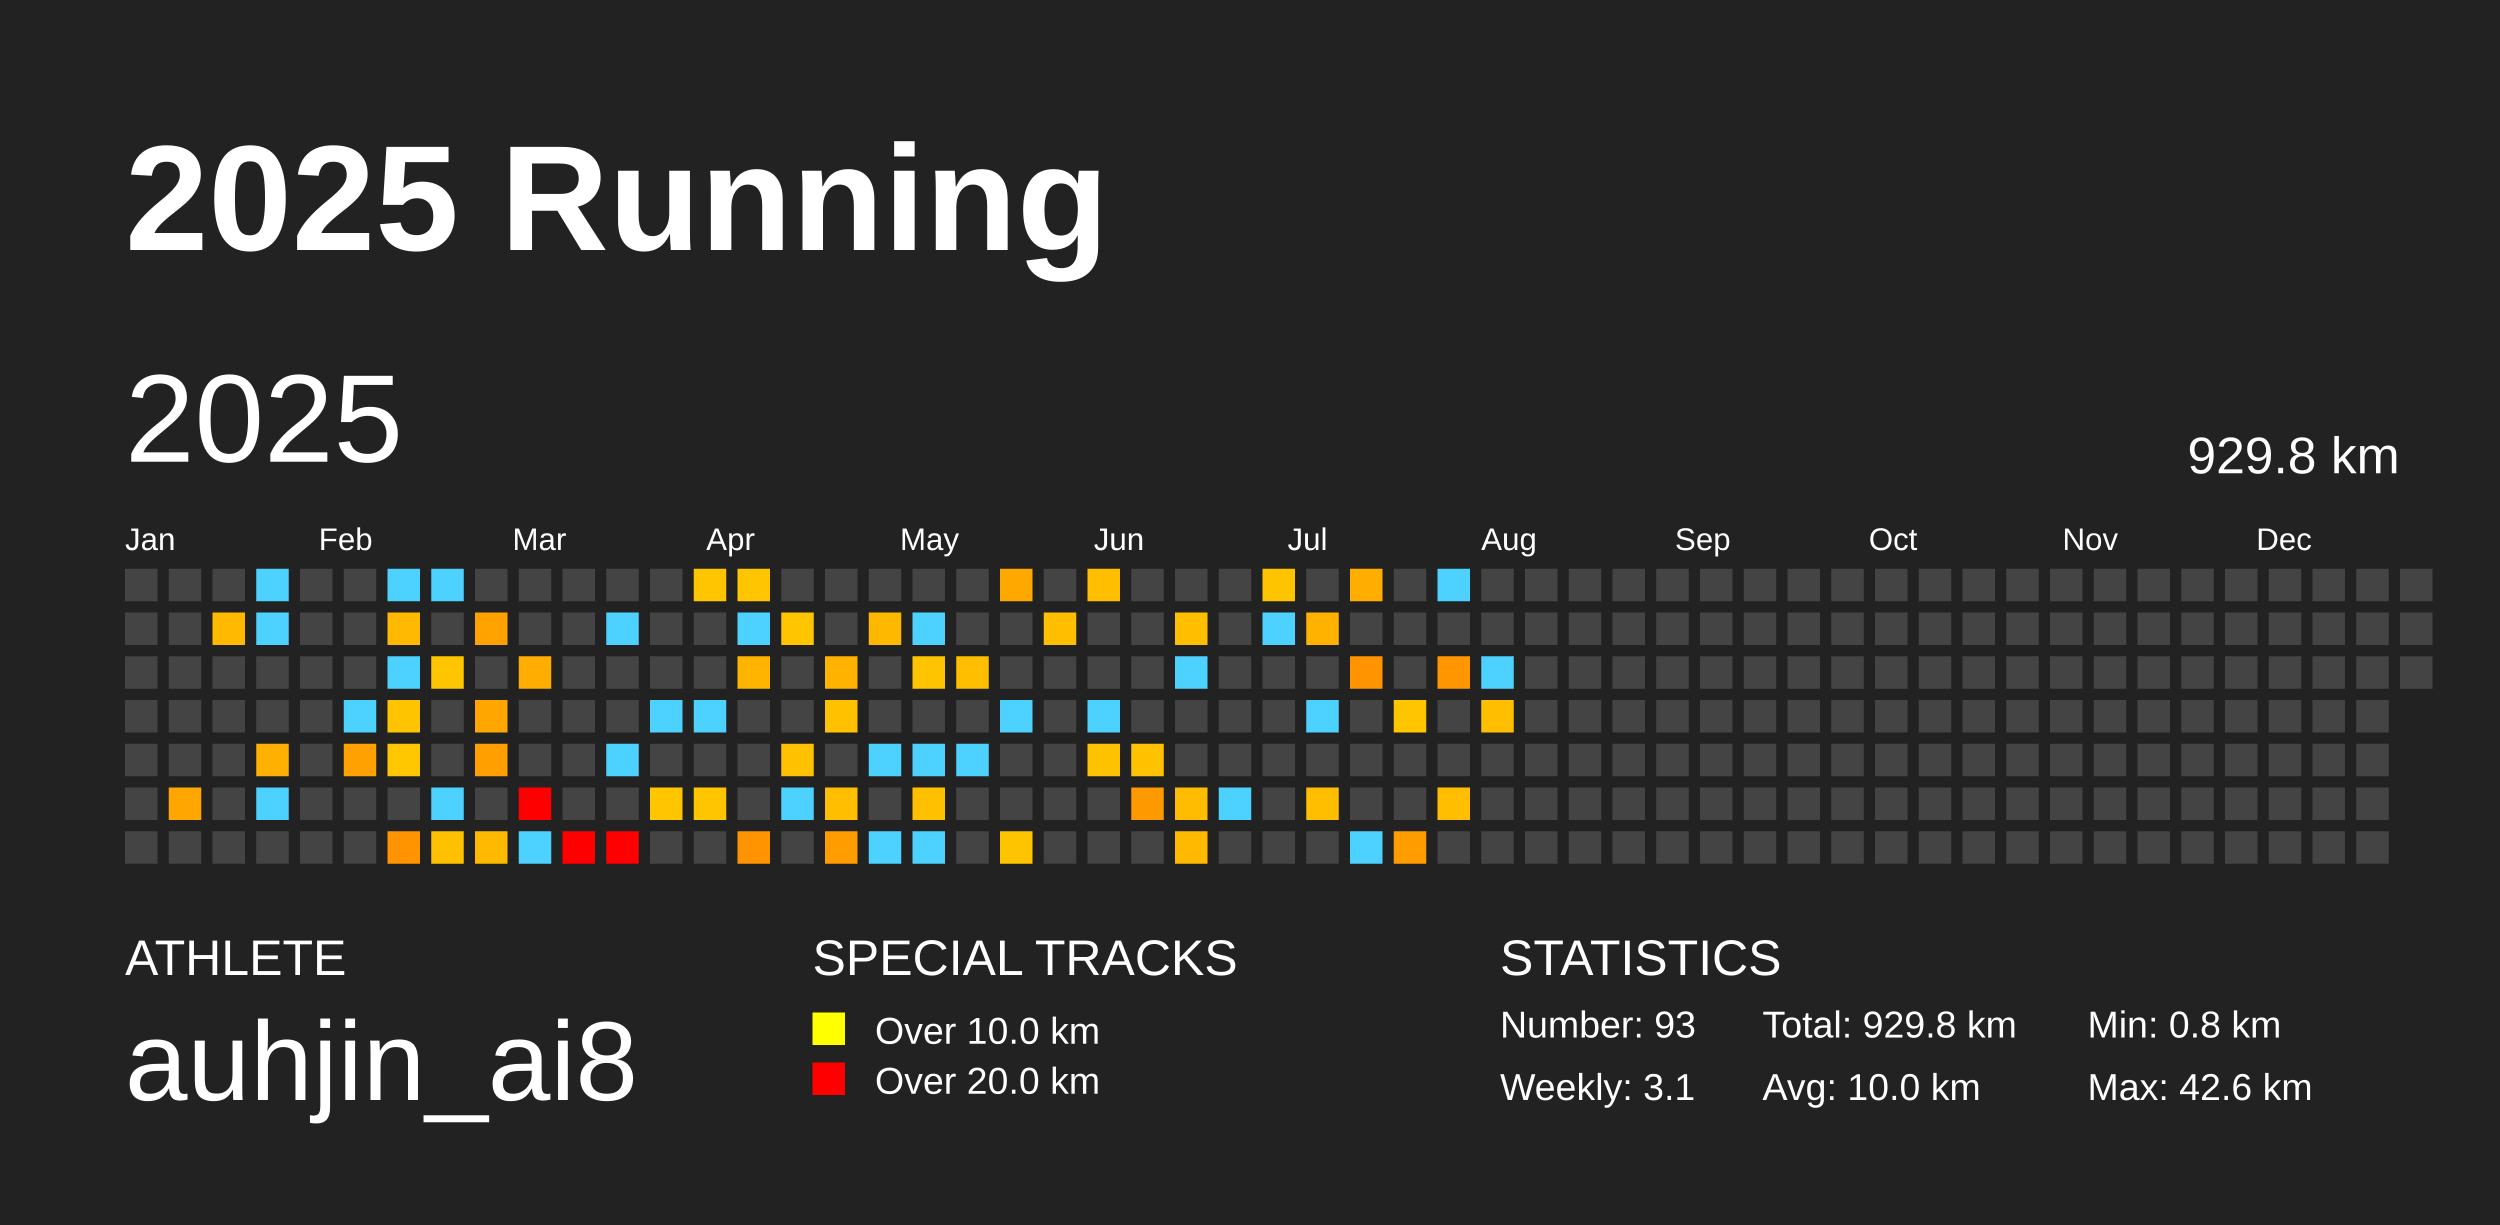
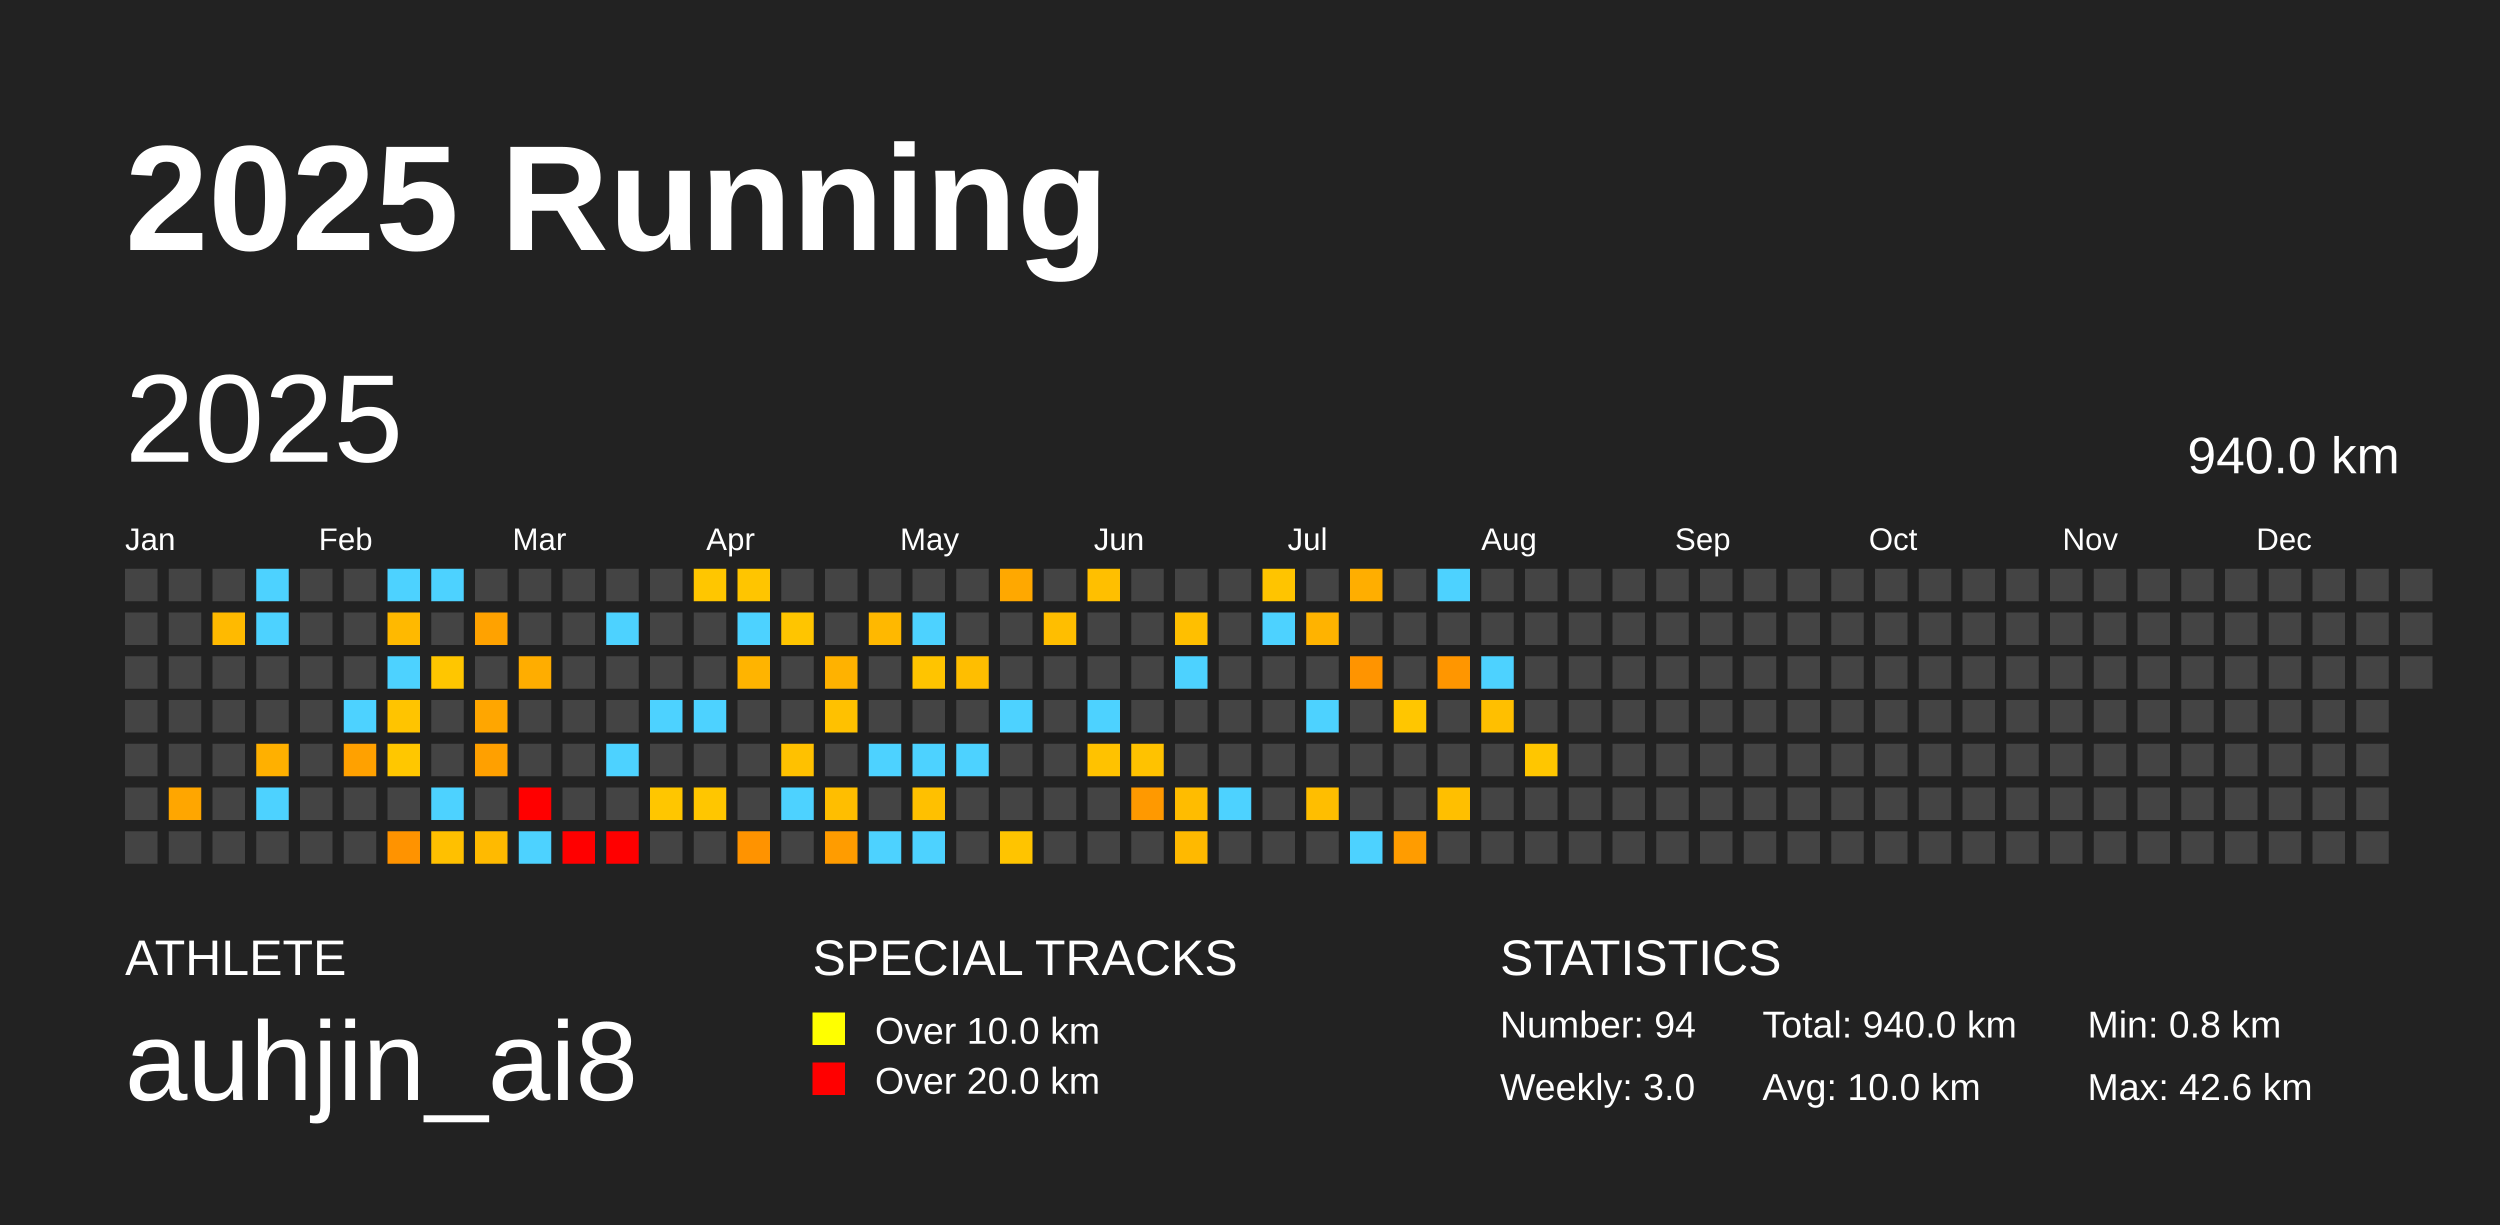
<svg xmlns="http://www.w3.org/2000/svg" baseProfile="full" height="98mm" version="1.1" viewBox="0,0,200,98" width="200mm">
  <defs />
  <rect fill="#222222" height="98" width="200" x="0" y="0" />
  <text fill="#FFFFFF" style="font-size:12px; font-family:Arial; font-weight:bold;" x="10" y="20">2025 Running</text>
  <text fill="#FFFFFF" style="font-size:4px; font-family:Arial" x="10" y="78">ATHLETE</text>
  <text fill="#FFFFFF" style="font-size:9px; font-family:Arial" x="10" y="88">auhjin_ai8</text>
  <text fill="#FFFFFF" style="font-size:4px; font-family:Arial" x="65" y="78">SPECIAL TRACKS</text>
  <rect fill="yellow" height="2.6" width="2.6" x="65" y="81" />
  <text fill="#FFFFFF" style="font-size:3px; font-family:Arial" x="70" y="83.5">Over 10.0 km</text>
  <rect fill="red" height="2.6" width="2.6" x="65" y="85" />
  <text fill="#FFFFFF" style="font-size:3px; font-family:Arial" x="70" y="87.5">Over 20.0 km</text>
  <text fill="#FFFFFF" style="font-size:4px; font-family:Arial" x="120" y="78">STATISTICS</text>
-   <text fill="#FFFFFF" style="font-size:3px; font-family:Arial" x="120" y="83">Number: 93</text>
-   <text fill="#FFFFFF" style="font-size:3px; font-family:Arial" x="120" y="88">Weekly: 3.1</text>
-   <text fill="#FFFFFF" style="font-size:3px; font-family:Arial" x="141" y="83">Total: 929.8 km</text>
+   <text fill="#FFFFFF" style="font-size:3px; font-family:Arial" x="120" y="83">Number: 94</text>
+   <text fill="#FFFFFF" style="font-size:3px; font-family:Arial" x="120" y="88">Weekly: 3.0</text>
+   <text fill="#FFFFFF" style="font-size:3px; font-family:Arial" x="141" y="83">Total: 940.0 km</text>
  <text fill="#FFFFFF" style="font-size:3px; font-family:Arial" x="141" y="88">Avg: 10.0 km</text>
  <text fill="#FFFFFF" style="font-size:3px; font-family:Arial" x="167" y="83">Min: 0.8 km</text>
  <text fill="#FFFFFF" style="font-size:3px; font-family:Arial" x="167" y="88">Max: 42.6 km</text>
  <text dominant-baseline="hanging" fill="#FFFFFF" style="font-size:10.0px; font-family:Arial;" x="10" y="30">2025</text>
-   <text dominant-baseline="hanging" fill="#FFFFFF" style="font-size:4.125px; font-family:Arial;" x="175" y="35">929.8 km</text>
+   <text dominant-baseline="hanging" fill="#FFFFFF" style="font-size:4.125px; font-family:Arial;" x="175" y="35">940.0 km</text>
  <text fill="#FFFFFF" style="font-size:2.5px; font-family:Arial" x="10.0" y="44">Jan</text>
  <text fill="#FFFFFF" style="font-size:2.5px; font-family:Arial" x="25.5" y="44">Feb</text>
  <text fill="#FFFFFF" style="font-size:2.5px; font-family:Arial" x="41.0" y="44">Mar</text>
  <text fill="#FFFFFF" style="font-size:2.5px; font-family:Arial" x="56.5" y="44">Apr</text>
  <text fill="#FFFFFF" style="font-size:2.5px; font-family:Arial" x="72.0" y="44">May</text>
  <text fill="#FFFFFF" style="font-size:2.5px; font-family:Arial" x="87.5" y="44">Jun</text>
  <text fill="#FFFFFF" style="font-size:2.5px; font-family:Arial" x="103.0" y="44">Jul</text>
  <text fill="#FFFFFF" style="font-size:2.5px; font-family:Arial" x="118.5" y="44">Aug</text>
  <text fill="#FFFFFF" style="font-size:2.5px; font-family:Arial" x="134.0" y="44">Sep</text>
  <text fill="#FFFFFF" style="font-size:2.5px; font-family:Arial" x="149.5" y="44">Oct</text>
  <text fill="#FFFFFF" style="font-size:2.5px; font-family:Arial" x="165.0" y="44">Nov</text>
  <text fill="#FFFFFF" style="font-size:2.5px; font-family:Arial" x="180.5" y="44">Dec</text>
  <rect fill="#444444" height="2.6" width="2.6" x="10.0" y="45.5" />
  <rect fill="#444444" height="2.6" width="2.6" x="10.0" y="49.0" />
  <rect fill="#444444" height="2.6" width="2.6" x="10.0" y="52.5" />
  <rect fill="#444444" height="2.6" width="2.6" x="10.0" y="56.0" />
  <rect fill="#444444" height="2.6" width="2.6" x="10.0" y="59.5" />
  <rect fill="#444444" height="2.6" width="2.6" x="10.0" y="63.0" />
  <rect fill="#444444" height="2.6" width="2.6" x="10.0" y="66.5" />
  <rect fill="#444444" height="2.6" width="2.6" x="13.5" y="45.5" />
  <rect fill="#444444" height="2.6" width="2.6" x="13.5" y="49.0" />
  <rect fill="#444444" height="2.6" width="2.6" x="13.5" y="52.5" />
  <rect fill="#444444" height="2.6" width="2.6" x="13.5" y="56.0" />
  <rect fill="#444444" height="2.6" width="2.6" x="13.5" y="59.5" />
  <rect fill="#ffa600" height="2.6" width="2.6" x="13.5" y="63.0" />
  <rect fill="#444444" height="2.6" width="2.6" x="13.5" y="66.5" />
  <rect fill="#444444" height="2.6" width="2.6" x="17.0" y="45.5" />
  <rect fill="#ffba00" height="2.6" width="2.6" x="17.0" y="49.0" />
  <rect fill="#444444" height="2.6" width="2.6" x="17.0" y="52.5" />
  <rect fill="#444444" height="2.6" width="2.6" x="17.0" y="56.0" />
  <rect fill="#444444" height="2.6" width="2.6" x="17.0" y="59.5" />
  <rect fill="#444444" height="2.6" width="2.6" x="17.0" y="63.0" />
  <rect fill="#444444" height="2.6" width="2.6" x="17.0" y="66.5" />
  <rect fill="#4dd2ff" height="2.6" width="2.6" x="20.5" y="45.5" />
  <rect fill="#4dd2ff" height="2.6" width="2.6" x="20.5" y="49.0" />
  <rect fill="#444444" height="2.6" width="2.6" x="20.5" y="52.5" />
  <rect fill="#444444" height="2.6" width="2.6" x="20.5" y="56.0" />
  <rect fill="#ffb000" height="2.6" width="2.6" x="20.5" y="59.5" />
  <rect fill="#4dd2ff" height="2.6" width="2.6" x="20.5" y="63.0" />
  <rect fill="#444444" height="2.6" width="2.6" x="20.5" y="66.5" />
  <rect fill="#444444" height="2.6" width="2.6" x="24.0" y="45.5" />
  <rect fill="#444444" height="2.6" width="2.6" x="24.0" y="49.0" />
  <rect fill="#444444" height="2.6" width="2.6" x="24.0" y="52.5" />
  <rect fill="#444444" height="2.6" width="2.6" x="24.0" y="56.0" />
  <rect fill="#444444" height="2.6" width="2.6" x="24.0" y="59.5" />
  <rect fill="#444444" height="2.6" width="2.6" x="24.0" y="63.0" />
  <rect fill="#444444" height="2.6" width="2.6" x="24.0" y="66.5" />
  <rect fill="#444444" height="2.6" width="2.6" x="27.5" y="45.5" />
  <rect fill="#444444" height="2.6" width="2.6" x="27.5" y="49.0" />
  <rect fill="#444444" height="2.6" width="2.6" x="27.5" y="52.5" />
  <rect fill="#4dd2ff" height="2.6" width="2.6" x="27.5" y="56.0" />
  <rect fill="#ffa100" height="2.6" width="2.6" x="27.5" y="59.5" />
  <rect fill="#444444" height="2.6" width="2.6" x="27.5" y="63.0" />
  <rect fill="#444444" height="2.6" width="2.6" x="27.5" y="66.5" />
  <rect fill="#4dd2ff" height="2.6" width="2.6" x="31.0" y="45.5" />
  <rect fill="#ffb900" height="2.6" width="2.6" x="31.0" y="49.0" />
  <rect fill="#4dd2ff" height="2.6" width="2.6" x="31.0" y="52.5" />
  <rect fill="#ffc400" height="2.6" width="2.6" x="31.0" y="56.0" />
  <rect fill="#ffc700" height="2.6" width="2.6" x="31.0" y="59.5" />
  <rect fill="#444444" height="2.6" width="2.6" x="31.0" y="63.0" />
  <rect fill="#ff9300" height="2.6" width="2.6" x="31.0" y="66.5" />
  <rect fill="#4dd2ff" height="2.6" width="2.6" x="34.5" y="45.5" />
  <rect fill="#444444" height="2.6" width="2.6" x="34.5" y="49.0" />
  <rect fill="#ffc600" height="2.6" width="2.6" x="34.5" y="52.5" />
  <rect fill="#444444" height="2.6" width="2.6" x="34.5" y="56.0" />
  <rect fill="#444444" height="2.6" width="2.6" x="34.5" y="59.5" />
  <rect fill="#4dd2ff" height="2.6" width="2.6" x="34.5" y="63.0" />
  <rect fill="#ffc000" height="2.6" width="2.6" x="34.5" y="66.5" />
  <rect fill="#444444" height="2.6" width="2.6" x="38.0" y="45.5" />
  <rect fill="#ffa200" height="2.6" width="2.6" x="38.0" y="49.0" />
  <rect fill="#444444" height="2.6" width="2.6" x="38.0" y="52.5" />
  <rect fill="#ffa600" height="2.6" width="2.6" x="38.0" y="56.0" />
  <rect fill="#ffa000" height="2.6" width="2.6" x="38.0" y="59.5" />
  <rect fill="#444444" height="2.6" width="2.6" x="38.0" y="63.0" />
  <rect fill="#ffba00" height="2.6" width="2.6" x="38.0" y="66.5" />
  <rect fill="#444444" height="2.6" width="2.6" x="41.5" y="45.5" />
  <rect fill="#444444" height="2.6" width="2.6" x="41.5" y="49.0" />
  <rect fill="#ffad00" height="2.6" width="2.6" x="41.5" y="52.5" />
  <rect fill="#444444" height="2.6" width="2.6" x="41.5" y="56.0" />
  <rect fill="#444444" height="2.6" width="2.6" x="41.5" y="59.5" />
  <rect fill="red" height="2.6" width="2.6" x="41.5" y="63.0" />
  <rect fill="#4dd2ff" height="2.6" width="2.6" x="41.5" y="66.5" />
  <rect fill="#444444" height="2.6" width="2.6" x="45.0" y="45.5" />
  <rect fill="#444444" height="2.6" width="2.6" x="45.0" y="49.0" />
  <rect fill="#444444" height="2.6" width="2.6" x="45.0" y="52.5" />
  <rect fill="#444444" height="2.6" width="2.6" x="45.0" y="56.0" />
  <rect fill="#444444" height="2.6" width="2.6" x="45.0" y="59.5" />
  <rect fill="#444444" height="2.6" width="2.6" x="45.0" y="63.0" />
  <rect fill="red" height="2.6" width="2.6" x="45.0" y="66.5" />
  <rect fill="#444444" height="2.6" width="2.6" x="48.5" y="45.5" />
  <rect fill="#4dd2ff" height="2.6" width="2.6" x="48.5" y="49.0" />
  <rect fill="#444444" height="2.6" width="2.6" x="48.5" y="52.5" />
  <rect fill="#444444" height="2.6" width="2.6" x="48.5" y="56.0" />
  <rect fill="#4dd2ff" height="2.6" width="2.6" x="48.5" y="59.5" />
  <rect fill="#444444" height="2.6" width="2.6" x="48.5" y="63.0" />
  <rect fill="red" height="2.6" width="2.6" x="48.5" y="66.5" />
  <rect fill="#444444" height="2.6" width="2.6" x="52.0" y="45.5" />
  <rect fill="#444444" height="2.6" width="2.6" x="52.0" y="49.0" />
  <rect fill="#444444" height="2.6" width="2.6" x="52.0" y="52.5" />
  <rect fill="#4dd2ff" height="2.6" width="2.6" x="52.0" y="56.0" />
  <rect fill="#444444" height="2.6" width="2.6" x="52.0" y="59.5" />
  <rect fill="#ffc600" height="2.6" width="2.6" x="52.0" y="63.0" />
  <rect fill="#444444" height="2.6" width="2.6" x="52.0" y="66.5" />
  <rect fill="#ffc600" height="2.6" width="2.6" x="55.5" y="45.5" />
  <rect fill="#444444" height="2.6" width="2.6" x="55.5" y="49.0" />
  <rect fill="#444444" height="2.6" width="2.6" x="55.5" y="52.5" />
  <rect fill="#4dd2ff" height="2.6" width="2.6" x="55.5" y="56.0" />
  <rect fill="#444444" height="2.6" width="2.6" x="55.5" y="59.5" />
  <rect fill="#ffc600" height="2.6" width="2.6" x="55.5" y="63.0" />
  <rect fill="#444444" height="2.6" width="2.6" x="55.5" y="66.5" />
  <rect fill="#ffc500" height="2.6" width="2.6" x="59.0" y="45.5" />
  <rect fill="#4dd2ff" height="2.6" width="2.6" x="59.0" y="49.0" />
  <rect fill="#ffb400" height="2.6" width="2.6" x="59.0" y="52.5" />
  <rect fill="#444444" height="2.6" width="2.6" x="59.0" y="56.0" />
  <rect fill="#444444" height="2.6" width="2.6" x="59.0" y="59.5" />
  <rect fill="#444444" height="2.6" width="2.6" x="59.0" y="63.0" />
  <rect fill="#ff9300" height="2.6" width="2.6" x="59.0" y="66.5" />
  <rect fill="#444444" height="2.6" width="2.6" x="62.5" y="45.5" />
  <rect fill="#ffc500" height="2.6" width="2.6" x="62.5" y="49.0" />
  <rect fill="#444444" height="2.6" width="2.6" x="62.5" y="52.5" />
  <rect fill="#444444" height="2.6" width="2.6" x="62.5" y="56.0" />
  <rect fill="#ffc100" height="2.6" width="2.6" x="62.5" y="59.5" />
  <rect fill="#4dd2ff" height="2.6" width="2.6" x="62.5" y="63.0" />
  <rect fill="#444444" height="2.6" width="2.6" x="62.5" y="66.5" />
  <rect fill="#444444" height="2.6" width="2.6" x="66.0" y="45.5" />
  <rect fill="#444444" height="2.6" width="2.6" x="66.0" y="49.0" />
  <rect fill="#ffb200" height="2.6" width="2.6" x="66.0" y="52.5" />
  <rect fill="#ffc100" height="2.6" width="2.6" x="66.0" y="56.0" />
  <rect fill="#444444" height="2.6" width="2.6" x="66.0" y="59.5" />
  <rect fill="#ffbe00" height="2.6" width="2.6" x="66.0" y="63.0" />
  <rect fill="#ff9c00" height="2.6" width="2.6" x="66.0" y="66.5" />
  <rect fill="#444444" height="2.6" width="2.6" x="69.5" y="45.5" />
  <rect fill="#ffb800" height="2.6" width="2.6" x="69.5" y="49.0" />
  <rect fill="#444444" height="2.6" width="2.6" x="69.5" y="52.5" />
  <rect fill="#444444" height="2.6" width="2.6" x="69.5" y="56.0" />
  <rect fill="#4dd2ff" height="2.6" width="2.6" x="69.5" y="59.5" />
  <rect fill="#444444" height="2.6" width="2.6" x="69.5" y="63.0" />
  <rect fill="#4dd2ff" height="2.6" width="2.6" x="69.5" y="66.5" />
  <rect fill="#444444" height="2.6" width="2.6" x="73.0" y="45.5" />
  <rect fill="#4dd2ff" height="2.6" width="2.6" x="73.0" y="49.0" />
  <rect fill="#ffc400" height="2.6" width="2.6" x="73.0" y="52.5" />
  <rect fill="#444444" height="2.6" width="2.6" x="73.0" y="56.0" />
  <rect fill="#4dd2ff" height="2.6" width="2.6" x="73.0" y="59.5" />
  <rect fill="#ffc000" height="2.6" width="2.6" x="73.0" y="63.0" />
  <rect fill="#4dd2ff" height="2.6" width="2.6" x="73.0" y="66.5" />
  <rect fill="#444444" height="2.6" width="2.6" x="76.5" y="45.5" />
  <rect fill="#444444" height="2.6" width="2.6" x="76.5" y="49.0" />
  <rect fill="#ffbe00" height="2.6" width="2.6" x="76.5" y="52.5" />
  <rect fill="#444444" height="2.6" width="2.6" x="76.5" y="56.0" />
  <rect fill="#4dd2ff" height="2.6" width="2.6" x="76.5" y="59.5" />
  <rect fill="#444444" height="2.6" width="2.6" x="76.5" y="63.0" />
  <rect fill="#444444" height="2.6" width="2.6" x="76.5" y="66.5" />
  <rect fill="#ffa800" height="2.6" width="2.6" x="80.0" y="45.5" />
  <rect fill="#444444" height="2.6" width="2.6" x="80.0" y="49.0" />
  <rect fill="#444444" height="2.6" width="2.6" x="80.0" y="52.5" />
  <rect fill="#4dd2ff" height="2.6" width="2.6" x="80.0" y="56.0" />
  <rect fill="#444444" height="2.6" width="2.6" x="80.0" y="59.5" />
  <rect fill="#444444" height="2.6" width="2.6" x="80.0" y="63.0" />
  <rect fill="#ffc400" height="2.6" width="2.6" x="80.0" y="66.5" />
  <rect fill="#444444" height="2.6" width="2.6" x="83.5" y="45.5" />
  <rect fill="#ffbe00" height="2.6" width="2.6" x="83.5" y="49.0" />
  <rect fill="#444444" height="2.6" width="2.6" x="83.5" y="52.5" />
  <rect fill="#444444" height="2.6" width="2.6" x="83.5" y="56.0" />
  <rect fill="#444444" height="2.6" width="2.6" x="83.5" y="59.5" />
  <rect fill="#444444" height="2.6" width="2.6" x="83.5" y="63.0" />
  <rect fill="#444444" height="2.6" width="2.6" x="83.5" y="66.5" />
  <rect fill="#ffbf00" height="2.6" width="2.6" x="87.0" y="45.5" />
  <rect fill="#444444" height="2.6" width="2.6" x="87.0" y="49.0" />
  <rect fill="#444444" height="2.6" width="2.6" x="87.0" y="52.5" />
  <rect fill="#4dd2ff" height="2.6" width="2.6" x="87.0" y="56.0" />
  <rect fill="#ffc200" height="2.6" width="2.6" x="87.0" y="59.5" />
  <rect fill="#444444" height="2.6" width="2.6" x="87.0" y="63.0" />
  <rect fill="#444444" height="2.6" width="2.6" x="87.0" y="66.5" />
  <rect fill="#444444" height="2.6" width="2.6" x="90.5" y="45.5" />
  <rect fill="#444444" height="2.6" width="2.6" x="90.5" y="49.0" />
  <rect fill="#444444" height="2.6" width="2.6" x="90.5" y="52.5" />
  <rect fill="#444444" height="2.6" width="2.6" x="90.5" y="56.0" />
  <rect fill="#ffc200" height="2.6" width="2.6" x="90.5" y="59.5" />
  <rect fill="#ff9900" height="2.6" width="2.6" x="90.5" y="63.0" />
  <rect fill="#444444" height="2.6" width="2.6" x="90.5" y="66.5" />
  <rect fill="#444444" height="2.6" width="2.6" x="94.0" y="45.5" />
  <rect fill="#ffbf00" height="2.6" width="2.6" x="94.0" y="49.0" />
  <rect fill="#4dd2ff" height="2.6" width="2.6" x="94.0" y="52.5" />
  <rect fill="#444444" height="2.6" width="2.6" x="94.0" y="56.0" />
  <rect fill="#444444" height="2.6" width="2.6" x="94.0" y="59.5" />
  <rect fill="#ffbc00" height="2.6" width="2.6" x="94.0" y="63.0" />
  <rect fill="#ffb900" height="2.6" width="2.6" x="94.0" y="66.5" />
  <rect fill="#444444" height="2.6" width="2.6" x="97.5" y="45.5" />
  <rect fill="#444444" height="2.6" width="2.6" x="97.5" y="49.0" />
  <rect fill="#444444" height="2.6" width="2.6" x="97.5" y="52.5" />
  <rect fill="#444444" height="2.6" width="2.6" x="97.5" y="56.0" />
  <rect fill="#444444" height="2.6" width="2.6" x="97.5" y="59.5" />
  <rect fill="#4dd2ff" height="2.6" width="2.6" x="97.5" y="63.0" />
  <rect fill="#444444" height="2.6" width="2.6" x="97.5" y="66.5" />
  <rect fill="#ffc400" height="2.6" width="2.6" x="101.0" y="45.5" />
  <rect fill="#4dd2ff" height="2.6" width="2.6" x="101.0" y="49.0" />
  <rect fill="#444444" height="2.6" width="2.6" x="101.0" y="52.5" />
  <rect fill="#444444" height="2.6" width="2.6" x="101.0" y="56.0" />
  <rect fill="#444444" height="2.6" width="2.6" x="101.0" y="59.5" />
  <rect fill="#444444" height="2.6" width="2.6" x="101.0" y="63.0" />
  <rect fill="#444444" height="2.6" width="2.6" x="101.0" y="66.5" />
  <rect fill="#444444" height="2.6" width="2.6" x="104.5" y="45.5" />
  <rect fill="#ffb300" height="2.6" width="2.6" x="104.5" y="49.0" />
  <rect fill="#444444" height="2.6" width="2.6" x="104.5" y="52.5" />
  <rect fill="#4dd2ff" height="2.6" width="2.6" x="104.5" y="56.0" />
  <rect fill="#444444" height="2.6" width="2.6" x="104.5" y="59.5" />
  <rect fill="#ffbe00" height="2.6" width="2.6" x="104.5" y="63.0" />
  <rect fill="#444444" height="2.6" width="2.6" x="104.5" y="66.5" />
  <rect fill="#ffae00" height="2.6" width="2.6" x="108.0" y="45.5" />
  <rect fill="#444444" height="2.6" width="2.6" x="108.0" y="49.0" />
  <rect fill="#ff9400" height="2.6" width="2.6" x="108.0" y="52.5" />
  <rect fill="#444444" height="2.6" width="2.6" x="108.0" y="56.0" />
  <rect fill="#444444" height="2.6" width="2.6" x="108.0" y="59.5" />
  <rect fill="#444444" height="2.6" width="2.6" x="108.0" y="63.0" />
  <rect fill="#4dd2ff" height="2.6" width="2.6" x="108.0" y="66.5" />
  <rect fill="#444444" height="2.6" width="2.6" x="111.5" y="45.5" />
  <rect fill="#444444" height="2.6" width="2.6" x="111.5" y="49.0" />
  <rect fill="#444444" height="2.6" width="2.6" x="111.5" y="52.5" />
  <rect fill="#ffc600" height="2.6" width="2.6" x="111.5" y="56.0" />
  <rect fill="#444444" height="2.6" width="2.6" x="111.5" y="59.5" />
  <rect fill="#444444" height="2.6" width="2.6" x="111.5" y="63.0" />
  <rect fill="#ff9c00" height="2.6" width="2.6" x="111.5" y="66.5" />
  <rect fill="#4dd2ff" height="2.6" width="2.6" x="115.0" y="45.5" />
  <rect fill="#444444" height="2.6" width="2.6" x="115.0" y="49.0" />
  <rect fill="#ff9600" height="2.6" width="2.6" x="115.0" y="52.5" />
  <rect fill="#444444" height="2.6" width="2.6" x="115.0" y="56.0" />
  <rect fill="#444444" height="2.6" width="2.6" x="115.0" y="59.5" />
  <rect fill="#ffbf00" height="2.6" width="2.6" x="115.0" y="63.0" />
  <rect fill="#444444" height="2.6" width="2.6" x="115.0" y="66.5" />
  <rect fill="#444444" height="2.6" width="2.6" x="118.5" y="45.5" />
  <rect fill="#444444" height="2.6" width="2.6" x="118.5" y="49.0" />
  <rect fill="#4dd2ff" height="2.6" width="2.6" x="118.5" y="52.5" />
  <rect fill="#ffbf00" height="2.6" width="2.6" x="118.5" y="56.0" />
  <rect fill="#444444" height="2.6" width="2.6" x="118.5" y="59.5" />
  <rect fill="#444444" height="2.6" width="2.6" x="118.5" y="63.0" />
  <rect fill="#444444" height="2.6" width="2.6" x="118.5" y="66.5" />
  <rect fill="#444444" height="2.6" width="2.6" x="122.0" y="45.5" />
  <rect fill="#444444" height="2.6" width="2.6" x="122.0" y="49.0" />
  <rect fill="#444444" height="2.6" width="2.6" x="122.0" y="52.5" />
  <rect fill="#444444" height="2.6" width="2.6" x="122.0" y="56.0" />
-   <rect fill="#444444" height="2.6" width="2.6" x="122.0" y="59.5" />
+   <rect fill="#ffc600" height="2.6" width="2.6" x="122.0" y="59.5" />
  <rect fill="#444444" height="2.6" width="2.6" x="122.0" y="63.0" />
  <rect fill="#444444" height="2.6" width="2.6" x="122.0" y="66.5" />
  <rect fill="#444444" height="2.6" width="2.6" x="125.5" y="45.5" />
  <rect fill="#444444" height="2.6" width="2.6" x="125.5" y="49.0" />
  <rect fill="#444444" height="2.6" width="2.6" x="125.5" y="52.5" />
  <rect fill="#444444" height="2.6" width="2.6" x="125.5" y="56.0" />
  <rect fill="#444444" height="2.6" width="2.6" x="125.5" y="59.5" />
  <rect fill="#444444" height="2.6" width="2.6" x="125.5" y="63.0" />
  <rect fill="#444444" height="2.6" width="2.6" x="125.5" y="66.5" />
  <rect fill="#444444" height="2.6" width="2.6" x="129.0" y="45.5" />
  <rect fill="#444444" height="2.6" width="2.6" x="129.0" y="49.0" />
  <rect fill="#444444" height="2.6" width="2.6" x="129.0" y="52.5" />
  <rect fill="#444444" height="2.6" width="2.6" x="129.0" y="56.0" />
  <rect fill="#444444" height="2.6" width="2.6" x="129.0" y="59.5" />
  <rect fill="#444444" height="2.6" width="2.6" x="129.0" y="63.0" />
  <rect fill="#444444" height="2.6" width="2.6" x="129.0" y="66.5" />
  <rect fill="#444444" height="2.6" width="2.6" x="132.5" y="45.5" />
  <rect fill="#444444" height="2.6" width="2.6" x="132.5" y="49.0" />
  <rect fill="#444444" height="2.6" width="2.6" x="132.5" y="52.5" />
  <rect fill="#444444" height="2.6" width="2.6" x="132.5" y="56.0" />
  <rect fill="#444444" height="2.6" width="2.6" x="132.5" y="59.5" />
  <rect fill="#444444" height="2.6" width="2.6" x="132.5" y="63.0" />
  <rect fill="#444444" height="2.6" width="2.6" x="132.5" y="66.5" />
  <rect fill="#444444" height="2.6" width="2.6" x="136.0" y="45.5" />
  <rect fill="#444444" height="2.6" width="2.6" x="136.0" y="49.0" />
  <rect fill="#444444" height="2.6" width="2.6" x="136.0" y="52.5" />
  <rect fill="#444444" height="2.6" width="2.6" x="136.0" y="56.0" />
  <rect fill="#444444" height="2.6" width="2.6" x="136.0" y="59.5" />
  <rect fill="#444444" height="2.6" width="2.6" x="136.0" y="63.0" />
  <rect fill="#444444" height="2.6" width="2.6" x="136.0" y="66.5" />
  <rect fill="#444444" height="2.6" width="2.6" x="139.5" y="45.5" />
  <rect fill="#444444" height="2.6" width="2.6" x="139.5" y="49.0" />
  <rect fill="#444444" height="2.6" width="2.6" x="139.5" y="52.5" />
  <rect fill="#444444" height="2.6" width="2.6" x="139.5" y="56.0" />
  <rect fill="#444444" height="2.6" width="2.6" x="139.5" y="59.5" />
  <rect fill="#444444" height="2.6" width="2.6" x="139.5" y="63.0" />
  <rect fill="#444444" height="2.6" width="2.6" x="139.5" y="66.5" />
  <rect fill="#444444" height="2.6" width="2.6" x="143.0" y="45.5" />
  <rect fill="#444444" height="2.6" width="2.6" x="143.0" y="49.0" />
  <rect fill="#444444" height="2.6" width="2.6" x="143.0" y="52.5" />
  <rect fill="#444444" height="2.6" width="2.6" x="143.0" y="56.0" />
  <rect fill="#444444" height="2.6" width="2.6" x="143.0" y="59.5" />
  <rect fill="#444444" height="2.6" width="2.6" x="143.0" y="63.0" />
  <rect fill="#444444" height="2.6" width="2.6" x="143.0" y="66.5" />
  <rect fill="#444444" height="2.6" width="2.6" x="146.5" y="45.5" />
  <rect fill="#444444" height="2.6" width="2.6" x="146.5" y="49.0" />
  <rect fill="#444444" height="2.6" width="2.6" x="146.5" y="52.5" />
  <rect fill="#444444" height="2.6" width="2.6" x="146.5" y="56.0" />
  <rect fill="#444444" height="2.6" width="2.6" x="146.5" y="59.5" />
  <rect fill="#444444" height="2.6" width="2.6" x="146.5" y="63.0" />
  <rect fill="#444444" height="2.6" width="2.6" x="146.5" y="66.5" />
  <rect fill="#444444" height="2.6" width="2.6" x="150.0" y="45.5" />
  <rect fill="#444444" height="2.6" width="2.6" x="150.0" y="49.0" />
  <rect fill="#444444" height="2.6" width="2.6" x="150.0" y="52.5" />
  <rect fill="#444444" height="2.6" width="2.6" x="150.0" y="56.0" />
  <rect fill="#444444" height="2.6" width="2.6" x="150.0" y="59.5" />
  <rect fill="#444444" height="2.6" width="2.6" x="150.0" y="63.0" />
  <rect fill="#444444" height="2.6" width="2.6" x="150.0" y="66.5" />
  <rect fill="#444444" height="2.6" width="2.6" x="153.5" y="45.5" />
  <rect fill="#444444" height="2.6" width="2.6" x="153.5" y="49.0" />
  <rect fill="#444444" height="2.6" width="2.6" x="153.5" y="52.5" />
  <rect fill="#444444" height="2.6" width="2.6" x="153.5" y="56.0" />
  <rect fill="#444444" height="2.6" width="2.6" x="153.5" y="59.5" />
  <rect fill="#444444" height="2.6" width="2.6" x="153.5" y="63.0" />
  <rect fill="#444444" height="2.6" width="2.6" x="153.5" y="66.5" />
  <rect fill="#444444" height="2.6" width="2.6" x="157.0" y="45.5" />
  <rect fill="#444444" height="2.6" width="2.6" x="157.0" y="49.0" />
  <rect fill="#444444" height="2.6" width="2.6" x="157.0" y="52.5" />
  <rect fill="#444444" height="2.6" width="2.6" x="157.0" y="56.0" />
  <rect fill="#444444" height="2.6" width="2.6" x="157.0" y="59.5" />
  <rect fill="#444444" height="2.6" width="2.6" x="157.0" y="63.0" />
  <rect fill="#444444" height="2.6" width="2.6" x="157.0" y="66.5" />
  <rect fill="#444444" height="2.6" width="2.6" x="160.5" y="45.5" />
  <rect fill="#444444" height="2.6" width="2.6" x="160.5" y="49.0" />
  <rect fill="#444444" height="2.6" width="2.6" x="160.5" y="52.5" />
  <rect fill="#444444" height="2.6" width="2.6" x="160.5" y="56.0" />
  <rect fill="#444444" height="2.6" width="2.6" x="160.5" y="59.5" />
  <rect fill="#444444" height="2.6" width="2.6" x="160.5" y="63.0" />
  <rect fill="#444444" height="2.6" width="2.6" x="160.5" y="66.5" />
  <rect fill="#444444" height="2.6" width="2.6" x="164.0" y="45.5" />
  <rect fill="#444444" height="2.6" width="2.6" x="164.0" y="49.0" />
  <rect fill="#444444" height="2.6" width="2.6" x="164.0" y="52.5" />
  <rect fill="#444444" height="2.6" width="2.6" x="164.0" y="56.0" />
  <rect fill="#444444" height="2.6" width="2.6" x="164.0" y="59.5" />
  <rect fill="#444444" height="2.6" width="2.6" x="164.0" y="63.0" />
  <rect fill="#444444" height="2.6" width="2.6" x="164.0" y="66.5" />
  <rect fill="#444444" height="2.6" width="2.6" x="167.5" y="45.5" />
  <rect fill="#444444" height="2.6" width="2.6" x="167.5" y="49.0" />
  <rect fill="#444444" height="2.6" width="2.6" x="167.5" y="52.5" />
  <rect fill="#444444" height="2.6" width="2.6" x="167.5" y="56.0" />
  <rect fill="#444444" height="2.6" width="2.6" x="167.5" y="59.5" />
  <rect fill="#444444" height="2.6" width="2.6" x="167.5" y="63.0" />
  <rect fill="#444444" height="2.6" width="2.6" x="167.5" y="66.5" />
  <rect fill="#444444" height="2.6" width="2.6" x="171.0" y="45.5" />
  <rect fill="#444444" height="2.6" width="2.6" x="171.0" y="49.0" />
  <rect fill="#444444" height="2.6" width="2.6" x="171.0" y="52.5" />
  <rect fill="#444444" height="2.6" width="2.6" x="171.0" y="56.0" />
  <rect fill="#444444" height="2.6" width="2.6" x="171.0" y="59.5" />
  <rect fill="#444444" height="2.6" width="2.6" x="171.0" y="63.0" />
  <rect fill="#444444" height="2.6" width="2.6" x="171.0" y="66.5" />
  <rect fill="#444444" height="2.6" width="2.6" x="174.5" y="45.5" />
  <rect fill="#444444" height="2.6" width="2.6" x="174.5" y="49.0" />
  <rect fill="#444444" height="2.6" width="2.6" x="174.5" y="52.5" />
  <rect fill="#444444" height="2.6" width="2.6" x="174.5" y="56.0" />
  <rect fill="#444444" height="2.6" width="2.6" x="174.5" y="59.5" />
  <rect fill="#444444" height="2.6" width="2.6" x="174.5" y="63.0" />
  <rect fill="#444444" height="2.6" width="2.6" x="174.5" y="66.5" />
  <rect fill="#444444" height="2.6" width="2.6" x="178.0" y="45.5" />
  <rect fill="#444444" height="2.6" width="2.6" x="178.0" y="49.0" />
  <rect fill="#444444" height="2.6" width="2.6" x="178.0" y="52.5" />
  <rect fill="#444444" height="2.6" width="2.6" x="178.0" y="56.0" />
  <rect fill="#444444" height="2.6" width="2.6" x="178.0" y="59.5" />
  <rect fill="#444444" height="2.6" width="2.6" x="178.0" y="63.0" />
  <rect fill="#444444" height="2.6" width="2.6" x="178.0" y="66.5" />
  <rect fill="#444444" height="2.6" width="2.6" x="181.5" y="45.5" />
  <rect fill="#444444" height="2.6" width="2.6" x="181.5" y="49.0" />
  <rect fill="#444444" height="2.6" width="2.6" x="181.5" y="52.5" />
  <rect fill="#444444" height="2.6" width="2.6" x="181.5" y="56.0" />
  <rect fill="#444444" height="2.6" width="2.6" x="181.5" y="59.5" />
  <rect fill="#444444" height="2.6" width="2.6" x="181.5" y="63.0" />
  <rect fill="#444444" height="2.6" width="2.6" x="181.5" y="66.5" />
  <rect fill="#444444" height="2.6" width="2.6" x="185.0" y="45.5" />
  <rect fill="#444444" height="2.6" width="2.6" x="185.0" y="49.0" />
  <rect fill="#444444" height="2.6" width="2.6" x="185.0" y="52.5" />
  <rect fill="#444444" height="2.6" width="2.6" x="185.0" y="56.0" />
  <rect fill="#444444" height="2.6" width="2.6" x="185.0" y="59.5" />
  <rect fill="#444444" height="2.6" width="2.6" x="185.0" y="63.0" />
  <rect fill="#444444" height="2.6" width="2.6" x="185.0" y="66.5" />
  <rect fill="#444444" height="2.6" width="2.6" x="188.5" y="45.5" />
  <rect fill="#444444" height="2.6" width="2.6" x="188.5" y="49.0" />
  <rect fill="#444444" height="2.6" width="2.6" x="188.5" y="52.5" />
  <rect fill="#444444" height="2.6" width="2.6" x="188.5" y="56.0" />
  <rect fill="#444444" height="2.6" width="2.6" x="188.5" y="59.5" />
  <rect fill="#444444" height="2.6" width="2.6" x="188.5" y="63.0" />
  <rect fill="#444444" height="2.6" width="2.6" x="188.5" y="66.5" />
  <rect fill="#444444" height="2.6" width="2.6" x="192.0" y="45.5" />
  <rect fill="#444444" height="2.6" width="2.6" x="192.0" y="49.0" />
  <rect fill="#444444" height="2.6" width="2.6" x="192.0" y="52.5" />
</svg>
